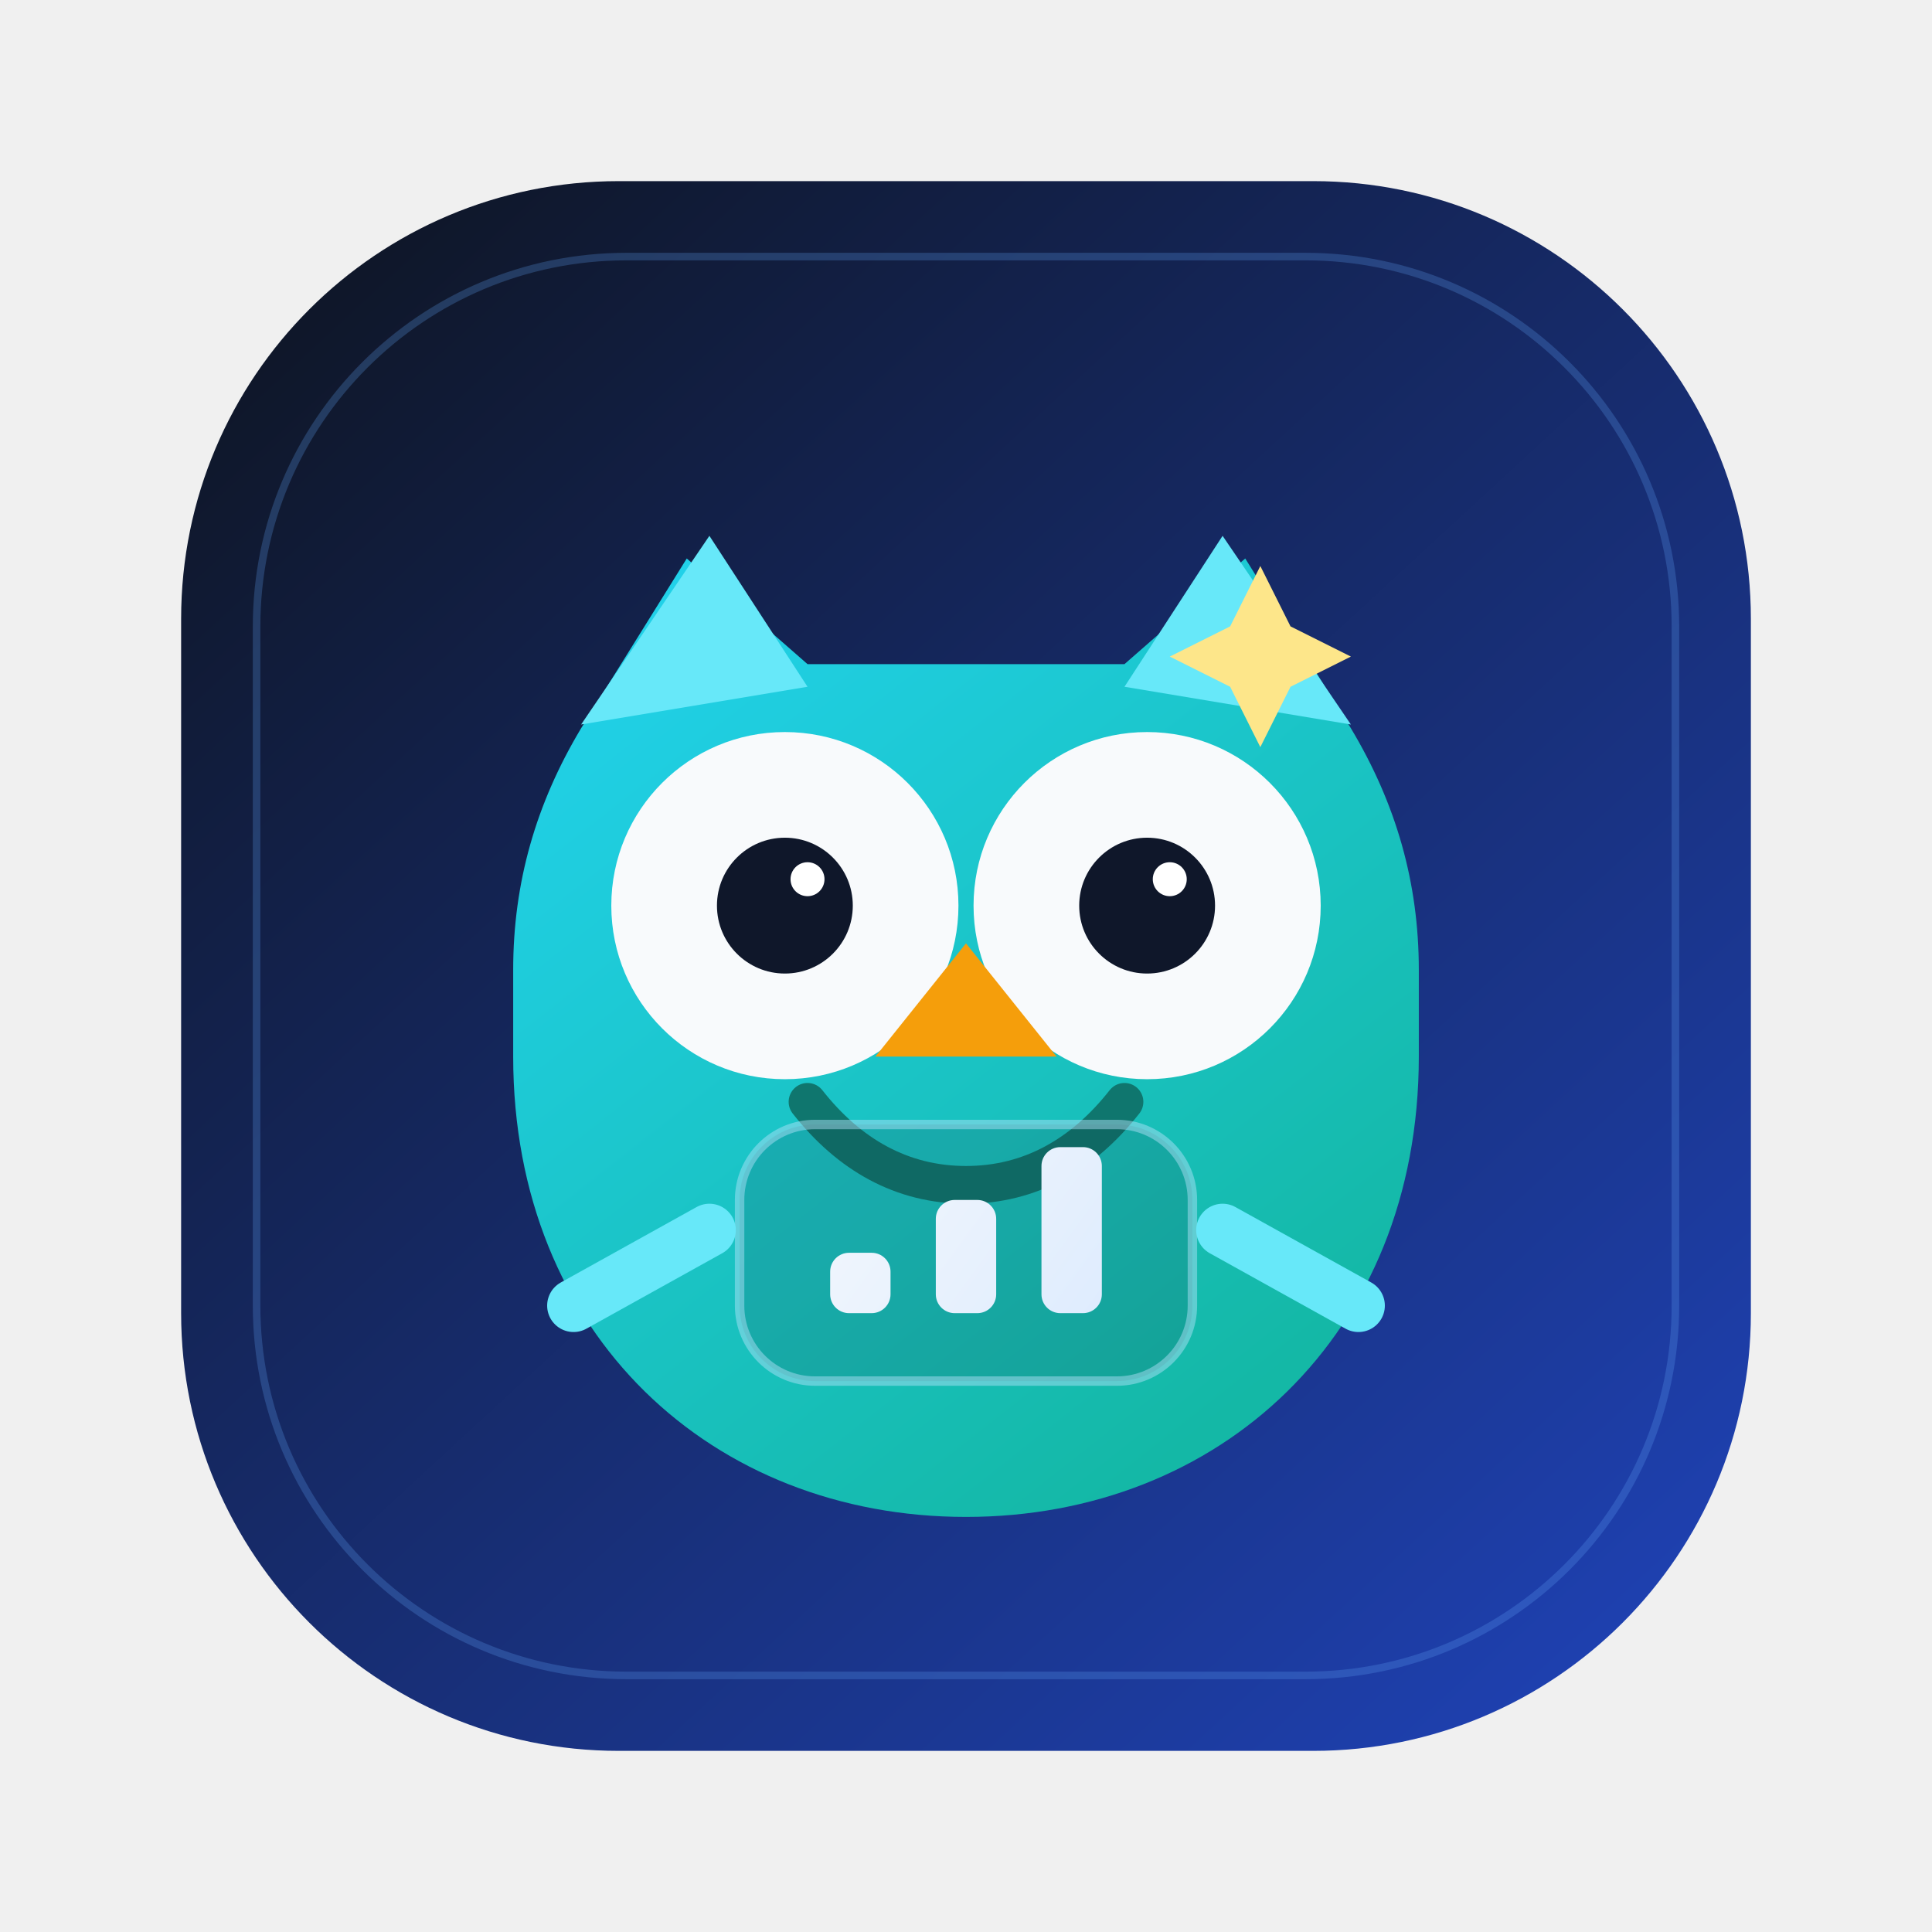
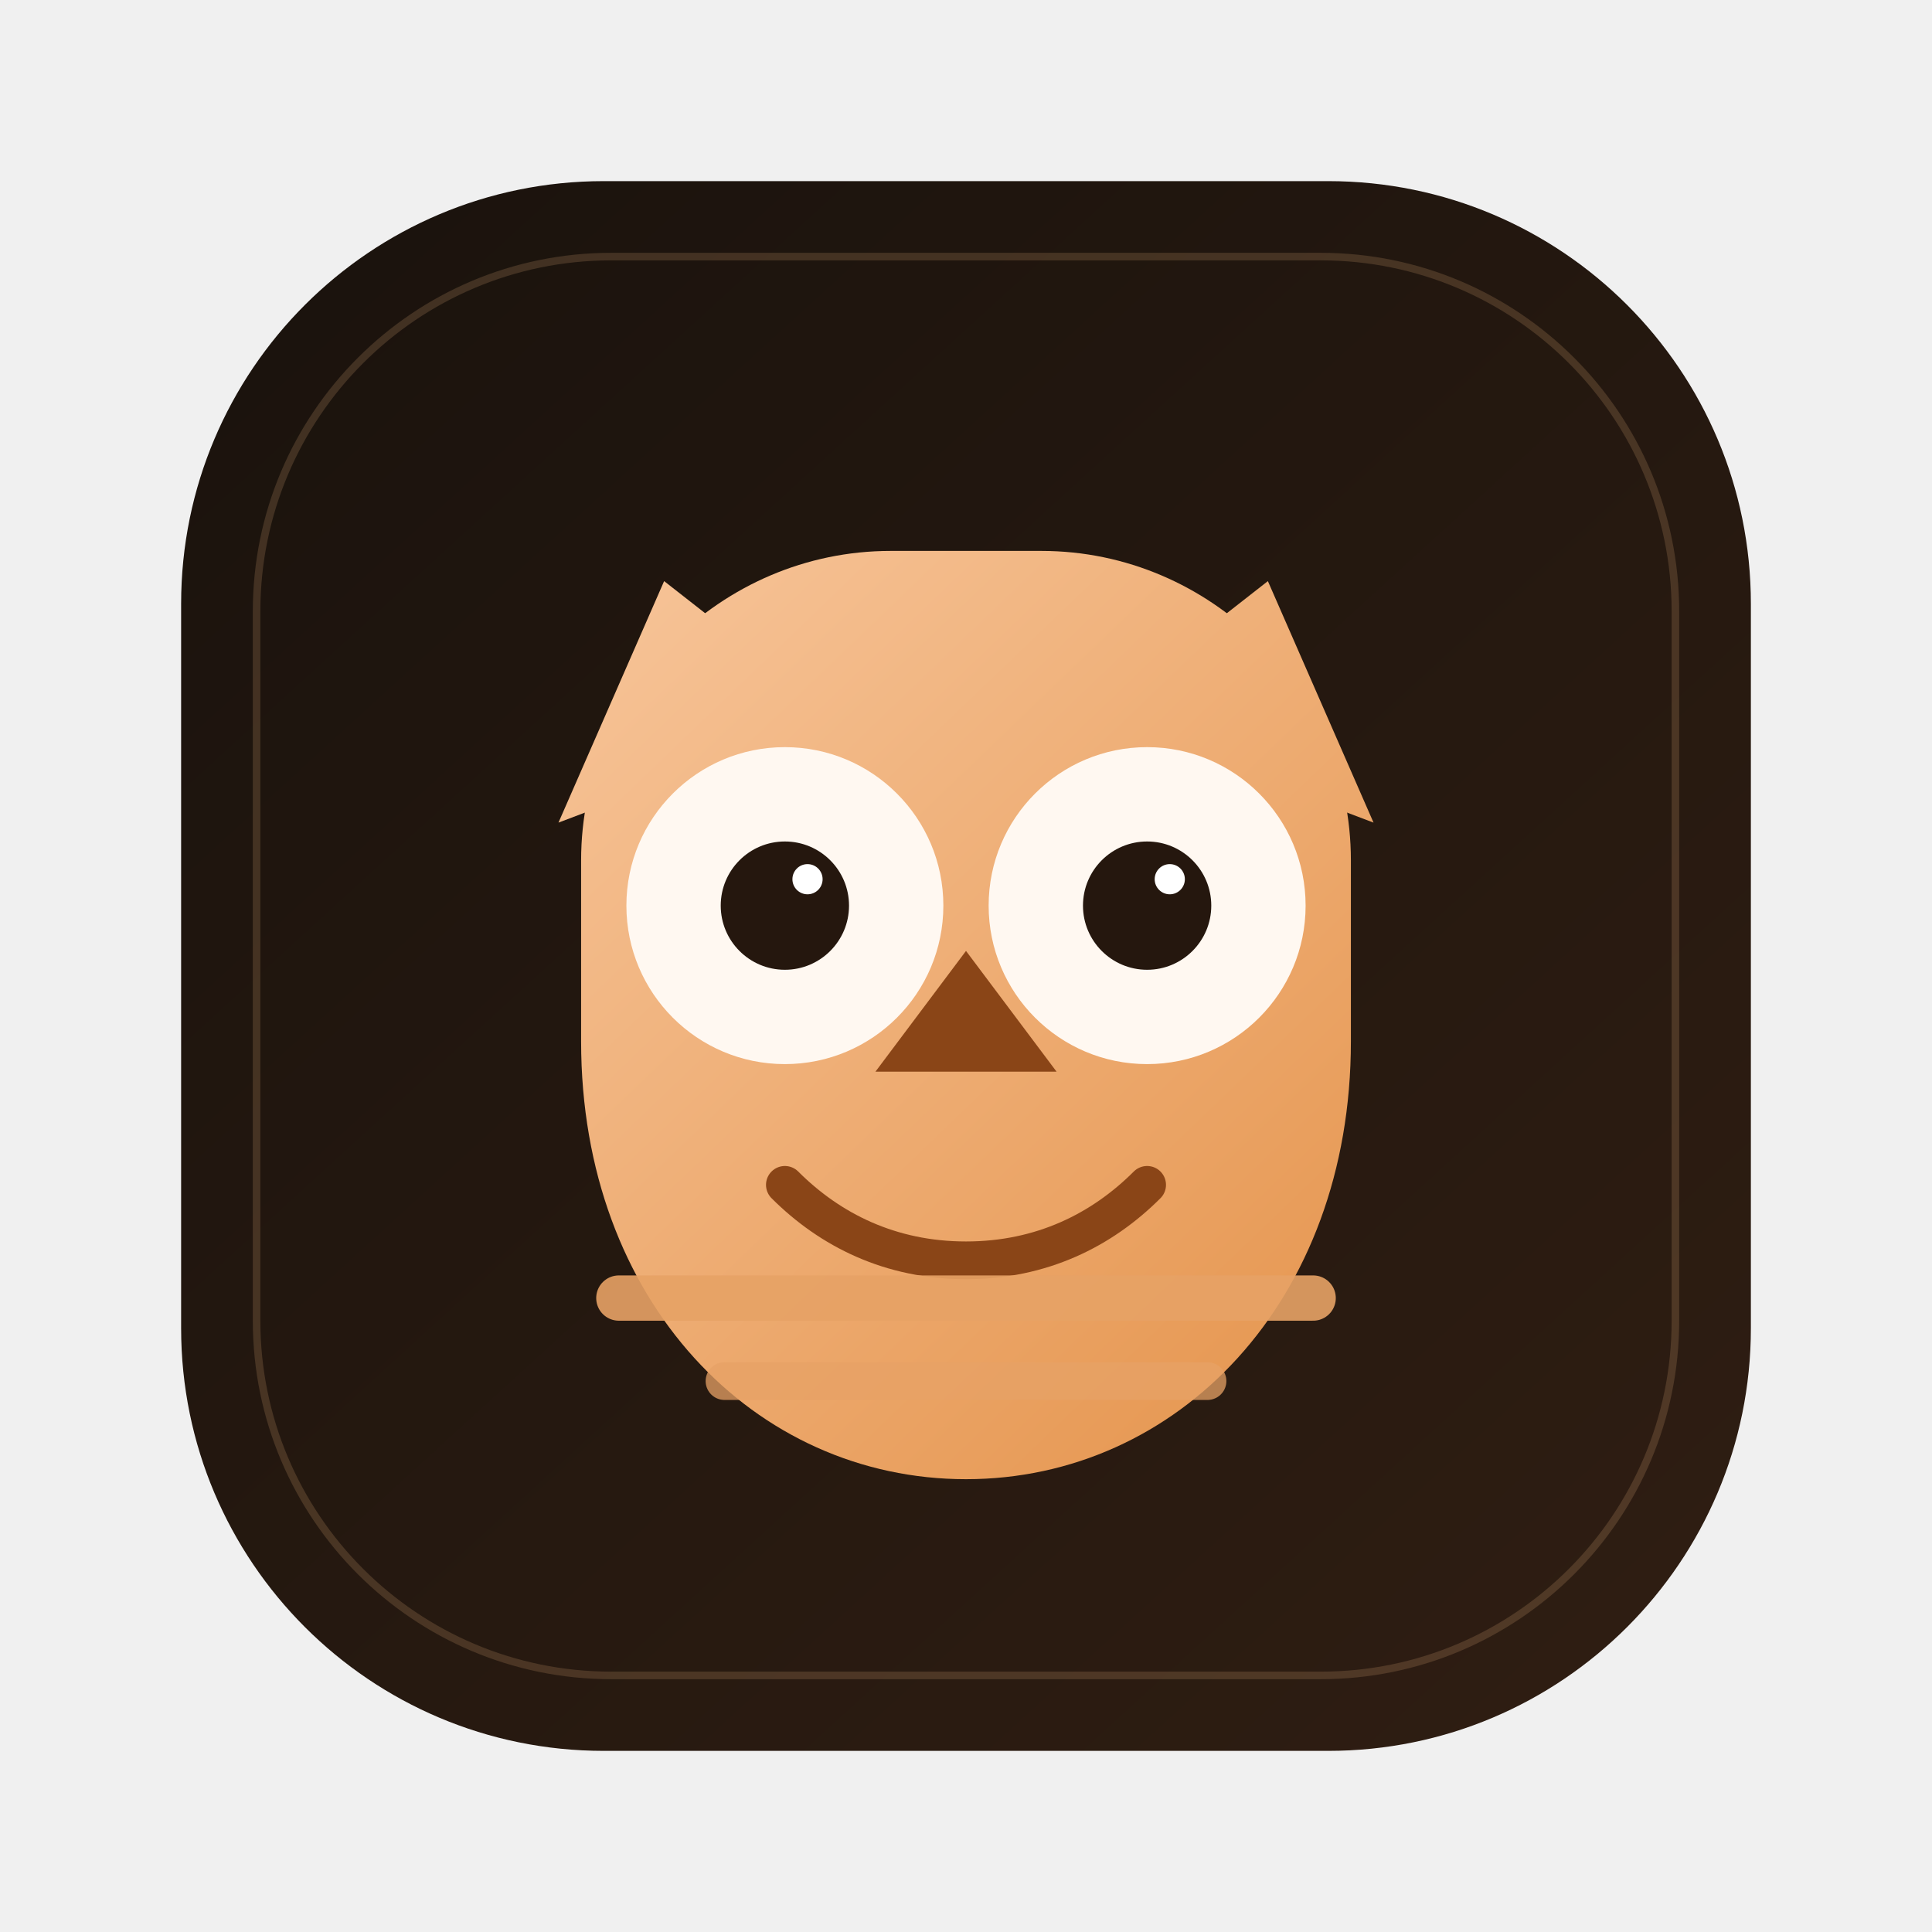
<svg xmlns="http://www.w3.org/2000/svg" width="512" height="512" viewBox="0 0 512 512" fill="none" role="img" aria-labelledby="title desc">
  <defs>
-     <linearGradient id="bg" x1="92" y1="76" x2="424" y2="436" gradientUnits="userSpaceOnUse">
-       <stop stop-color="#0F172A" />
-       <stop offset="1" stop-color="#1E40AF" />
+     <linearGradient id="bg" x1="88" y1="72" x2="424" y2="440" gradientUnits="userSpaceOnUse">
+       <stop stop-color="#1B130D" />
+       <stop offset="1" stop-color="#2E1D12" />
    </linearGradient>
-     <linearGradient id="owl" x1="168" y1="136" x2="344" y2="360" gradientUnits="userSpaceOnUse">
-       <stop stop-color="#22D3EE" />
-       <stop offset="1" stop-color="#14B8A6" />
-     </linearGradient>
-     <linearGradient id="chart" x1="208" y1="286" x2="304" y2="356" gradientUnits="userSpaceOnUse">
-       <stop stop-color="#F8FAFC" />
-       <stop offset="1" stop-color="#DBEAFE" />
+     <linearGradient id="owl" x1="160" y1="140" x2="352" y2="340" gradientUnits="userSpaceOnUse">
+       <stop stop-color="#F7C59A" />
+       <stop offset="1" stop-color="#E79A56" />
    </linearGradient>
  </defs>
-   <rect x="48" y="48" width="416" height="416" rx="116" fill="url(#bg)" />
-   <rect x="68" y="68" width="376" height="376" rx="98" stroke="#60A5FA" stroke-opacity="0.25" stroke-width="2" />
-   <g>
-     <path d="M182 148L154 193C142 213 136 234 136 257V280C136 354 189 402 256 402C323 402 376 354 376 280V257C376 234 370 213 358 193L330 148L298 176H214L182 148Z" fill="url(#owl)" />
-     <path d="M188 142L154 192L214 182L188 142Z" fill="#67E8F9" />
-     <path d="M324 142L358 192L298 182L324 142Z" fill="#67E8F9" />
-     <circle cx="208" cy="240" r="46" fill="#F8FAFC" />
-     <circle cx="304" cy="240" r="46" fill="#F8FAFC" />
-     <circle cx="208" cy="240" r="18" fill="#0F172A" />
-     <circle cx="304" cy="240" r="18" fill="#0F172A" />
-     <circle cx="214" cy="233" r="4.5" fill="#FFFFFF" />
-     <circle cx="310" cy="233" r="4.5" fill="#FFFFFF" />
-     <path d="M256 250L232 280H280L256 250Z" fill="#F59E0B" />
-     <path d="M214 292C225 306 239 314 256 314C273 314 287 306 298 292" stroke="#0F766E" stroke-width="10" stroke-linecap="round" />
-     <rect x="196" y="298" width="120" height="68" rx="20" fill="#0F172A" fill-opacity="0.14" stroke="#BAE6FD" stroke-opacity="0.45" stroke-width="2.5" />
-     <rect x="220" y="332" width="16" height="16" rx="5" fill="url(#chart)" />
-     <rect x="248" y="318" width="16" height="30" rx="5" fill="url(#chart)" />
-     <rect x="276" y="304" width="16" height="44" rx="5" fill="url(#chart)" />
-     <path d="M188 326L152 346" stroke="#67E8F9" stroke-width="14" stroke-linecap="round" />
-     <path d="M324 326L360 346" stroke="#67E8F9" stroke-width="14" stroke-linecap="round" />
-     <path d="M334 150L342 166L358 174L342 182L334 198L326 182L310 174L326 166L334 150Z" fill="#FDE68A" />
+   <rect x="48" y="48" width="416" height="416" rx="112" fill="url(#bg)" />
+   <rect x="68" y="68" width="376" height="376" rx="94" stroke="#F2B783" stroke-opacity="0.18" stroke-width="2" />
+   <g fill="url(#owl)">
+     <path d="M176 154L148 218L222 190L176 154Z" />
+     <path d="M336 154L364 218L290 190L336 154Z" />
+     <path d="M154 228C154 183 191 146 236 146H276C321 146 358 183 358 228V276C358 345 312 392 256 392C200 392 154 345 154 276V228Z" />
  </g>
+   <circle cx="208" cy="240" r="42" fill="#FFF8F1" />
+   <circle cx="304" cy="240" r="42" fill="#FFF8F1" />
+   <circle cx="208" cy="240" r="17" fill="#25170E" />
+   <circle cx="304" cy="240" r="17" fill="#25170E" />
+   <circle cx="214" cy="233" r="4" fill="#FFFFFF" />
+   <circle cx="310" cy="233" r="4" fill="#FFFFFF" />
+   <path d="M256 252L232 284H280L256 252Z" fill="#8A4517" />
+   <path d="M208 314C220 326 236 334 256 334C276 334 292 326 304 314" stroke="#8A4517" stroke-width="10" stroke-linecap="round" />
+   <path d="M164 344H348" stroke="#E7A265" stroke-width="12" stroke-linecap="round" opacity="0.9" />
+   <path d="M192 366H320" stroke="#E7A265" stroke-width="10" stroke-linecap="round" opacity="0.75" />
</svg>
